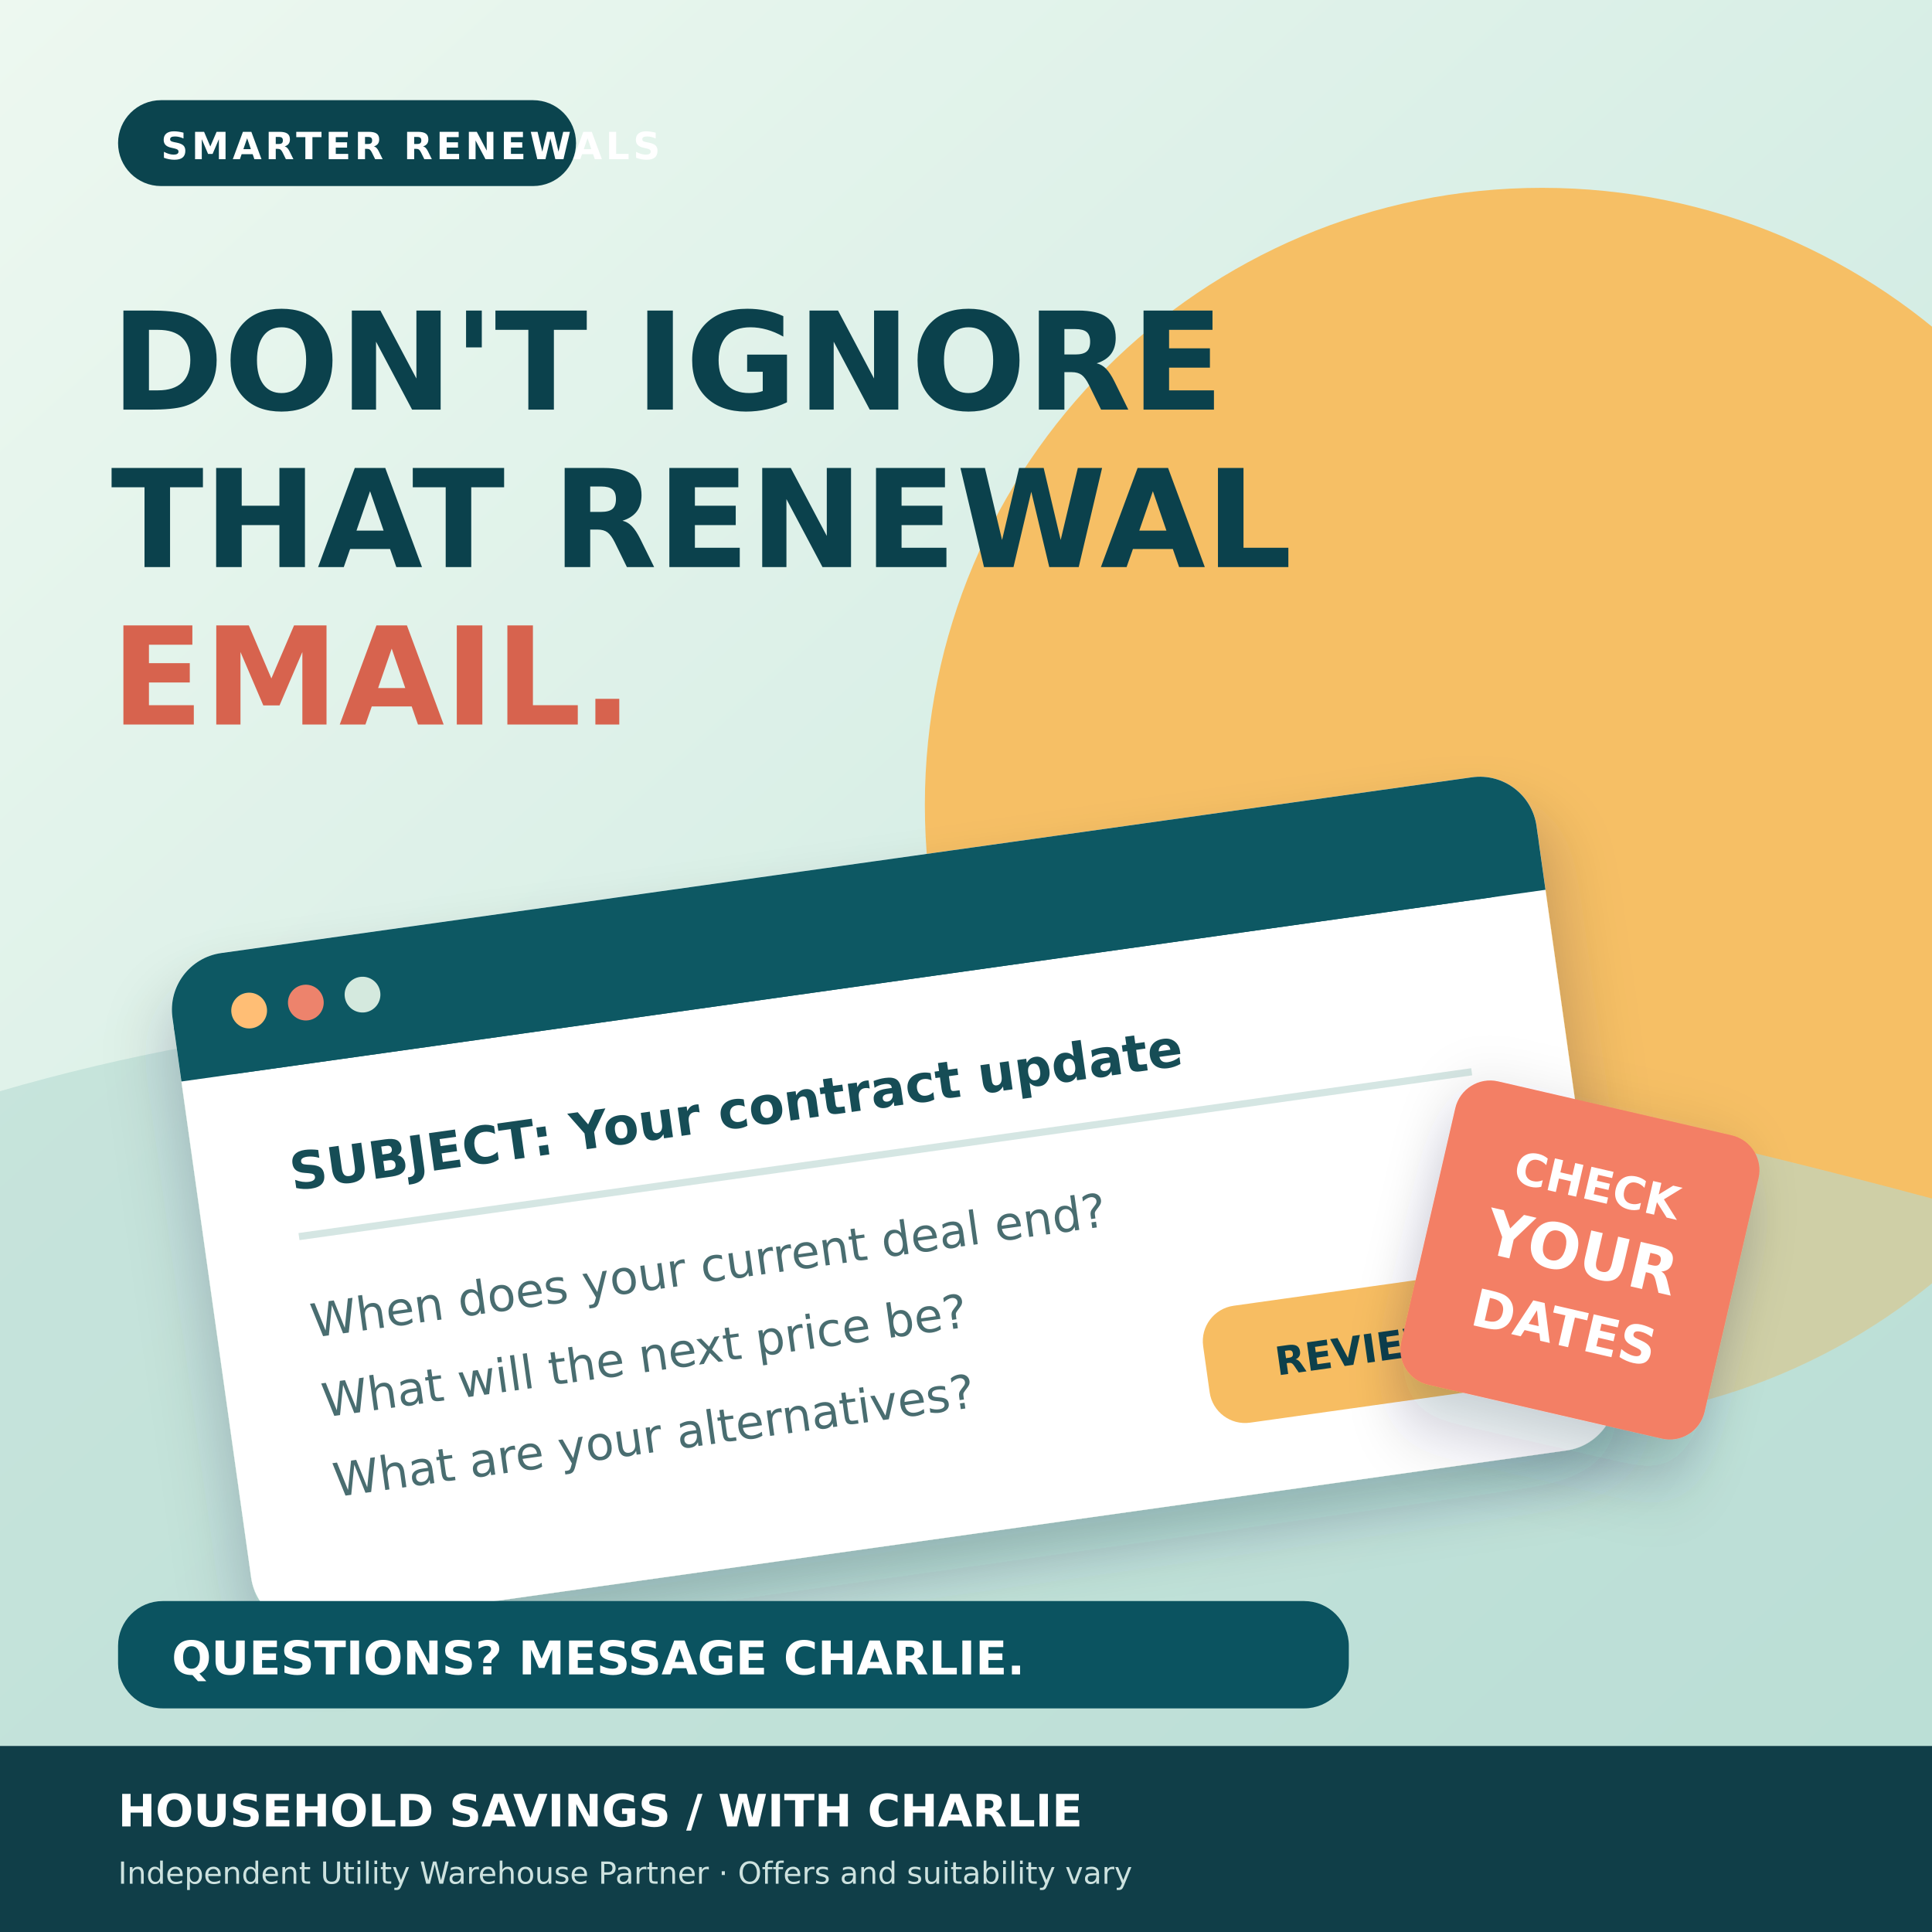
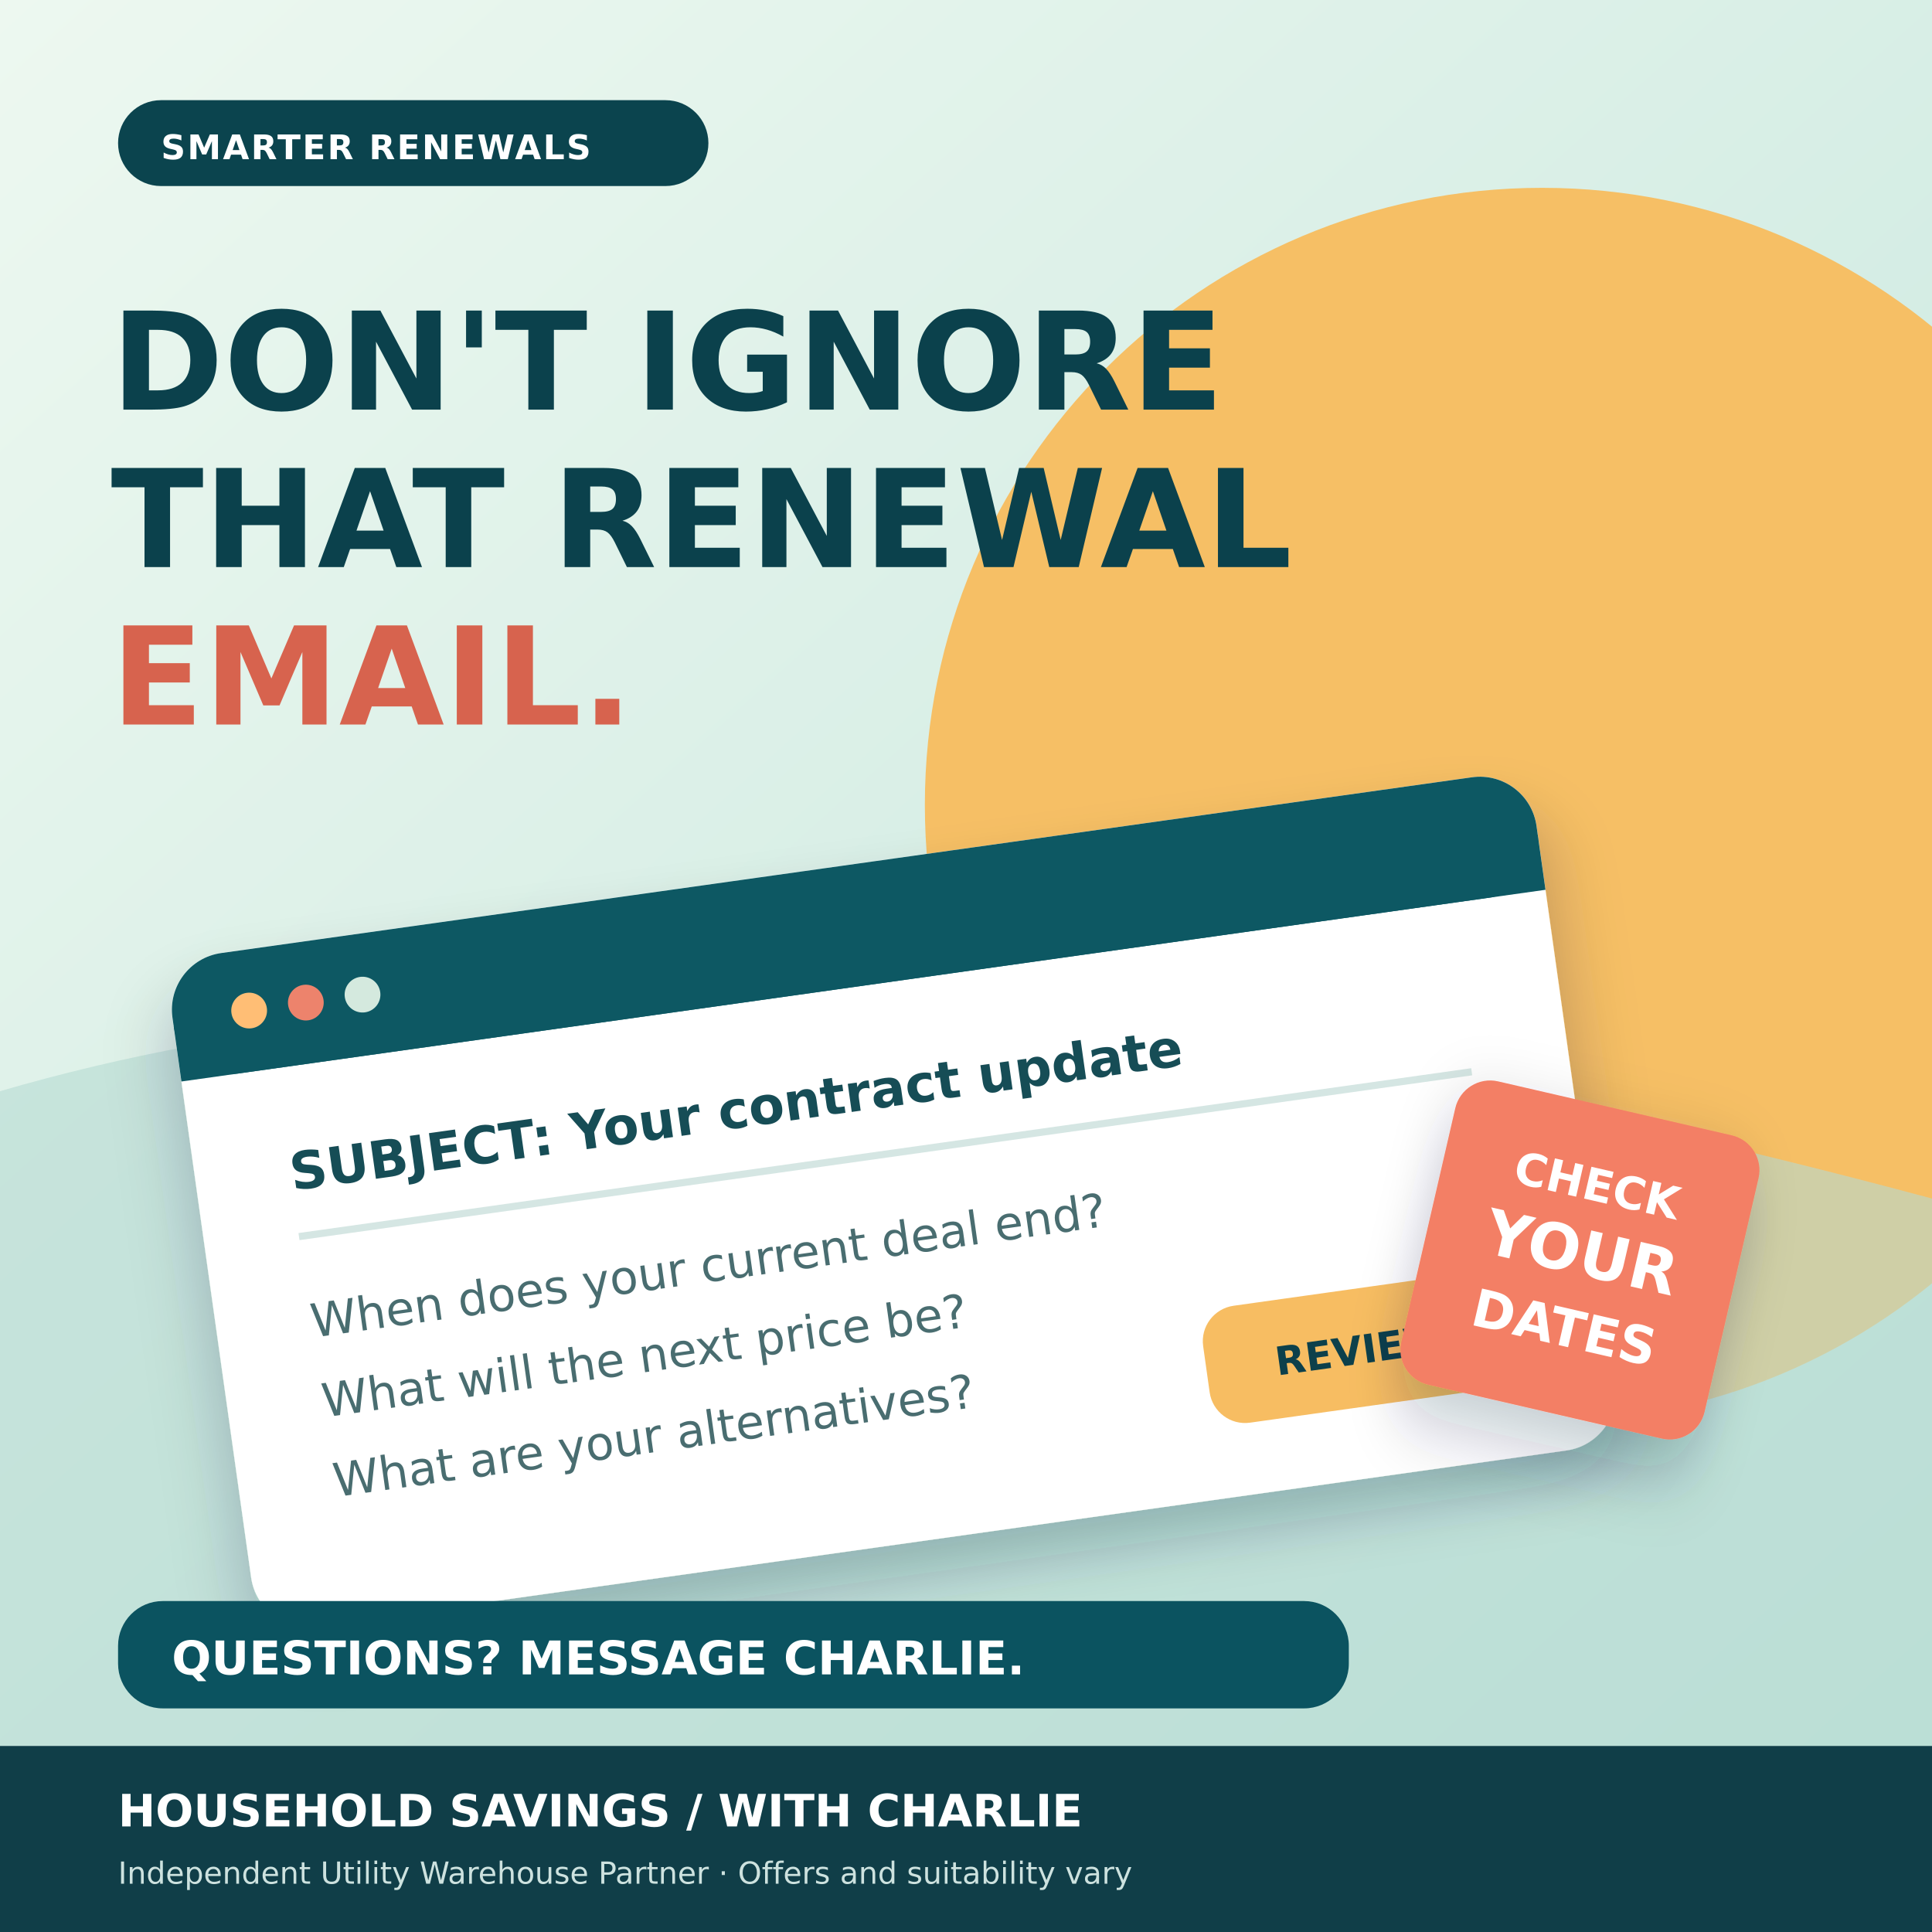
<svg xmlns="http://www.w3.org/2000/svg" width="1080" height="1080" viewBox="0 0 1080 1080">
  <defs>
    <filter id="shadow" x="-50%" y="-50%" width="200%" height="200%">
      <feDropShadow dx="0" dy="18" stdDeviation="18" flood-color="#102C3C" flood-opacity=".24" />
    </filter>
    <linearGradient id="mint" x1="0" y1="0" x2="1" y2="1">
      <stop stop-color="#EDF8F0" />
      <stop offset="1" stop-color="#C3E5DC" />
    </linearGradient>
  </defs>
  <rect width="1080" height="1080" fill="#E4F1EC" />
  <rect width="1080" height="976" fill="url(#mint)" />
  <circle cx="862" cy="450" r="345" fill="#F6BF65" />
  <path d="M0 610Q410 490 1080 670V976H0Z" fill="#B5DAD2" opacity=".6" />
-   <rect x="66" y="56" width="256" height="48" rx="24" fill="#0B444E" />
-   <text x="90" y="89" fill="#FFFFFF" font-family="DejaVu Sans,Arial" font-size="21" font-weight="700" letter-spacing="2">SMARTER RENEWALS</text>
+   <rect x="66" y="56" width="330" height="48" rx="24" fill="#0B444E" />
+   <text x="90" y="89" fill="#FFFFFF" font-family="DejaVu Sans,Arial" font-size="19" font-weight="700" letter-spacing="1">SMARTER RENEWALS</text>
  <text x="62" y="229" fill="#0B414C" font-family="DejaVu Sans,Arial" font-size="76" font-weight="900">DON'T IGNORE</text>
  <text x="62" y="317" fill="#0B414C" font-family="DejaVu Sans,Arial" font-size="76" font-weight="900">THAT RENEWAL</text>
  <text x="62" y="405" fill="#D7634E" font-family="DejaVu Sans,Arial" font-size="76" font-weight="900">EMAIL.</text>
  <g transform="translate(116 481) rotate(-8 390 200)" filter="url(#shadow)">
    <rect x="0" y="0" width="770" height="380" rx="32" fill="#FFFFFF" />
    <rect x="0" y="0" width="770" height="68" rx="32" fill="#0B5863" />
    <path d="M0 37H770V68H0Z" fill="#0B5863" />
    <circle cx="43" cy="34" r="10" fill="#FFBE75" />
    <circle cx="75" cy="34" r="10" fill="#ED836C" />
    <circle cx="107" cy="34" r="10" fill="#D4E9DE" />
    <text x="53" y="137" fill="#194D56" font-family="DejaVu Sans,Arial" font-size="29" font-weight="800">SUBJECT: Your contract update</text>
    <path d="M53 163H715" stroke="#D5E6E3" stroke-width="4" />
    <text x="53" y="220" fill="#4A6D70" font-family="DejaVu Sans,Arial" font-size="26">When does your current deal end?</text>
    <text x="53" y="265" fill="#4A6D70" font-family="DejaVu Sans,Arial" font-size="26">What will the next price be?</text>
    <text x="53" y="310" fill="#4A6D70" font-family="DejaVu Sans,Arial" font-size="26">What are your alternatives?</text>
    <rect x="545" y="274" width="175" height="66" rx="20" fill="#F7BD62" />
    <text x="632" y="316" text-anchor="middle" fill="#0B414C" font-family="DejaVu Sans,Arial" font-size="22" font-weight="800">REVIEW</text>
  </g>
  <g transform="translate(818 600) rotate(13)" filter="url(#shadow)">
    <rect x="0" y="0" width="174" height="174" rx="20" fill="#F37F65" />
    <text x="87" y="53" text-anchor="middle" fill="#FFFFFF" font-family="DejaVu Sans,Arial" font-size="25" font-weight="800">CHECK</text>
    <text x="87" y="95" text-anchor="middle" fill="#FFFFFF" font-family="DejaVu Sans,Arial" font-size="35" font-weight="900">YOUR</text>
    <text x="87" y="136" text-anchor="middle" fill="#FFFFFF" font-family="DejaVu Sans,Arial" font-size="29" font-weight="900">DATES</text>
  </g>
  <rect x="66" y="895" width="688" height="60" rx="25" fill="#0B5360" />
  <text x="96" y="936" fill="#FFFFFF" font-family="DejaVu Sans,Arial" font-size="26" font-weight="800">QUESTIONS? MESSAGE CHARLIE.</text>
  <rect x="0" y="976" width="1080" height="104" fill="#103E48" />
  <text x="66" y="1021" fill="#FFFFFF" font-family="DejaVu Sans,Arial" font-size="25" font-weight="700">HOUSEHOLD SAVINGS  /  WITH CHARLIE</text>
  <text x="66" y="1053" fill="#CDE2DF" font-family="DejaVu Sans,Arial" font-size="17">Independent Utility Warehouse Partner  ·  Offers and suitability vary</text>
</svg>
